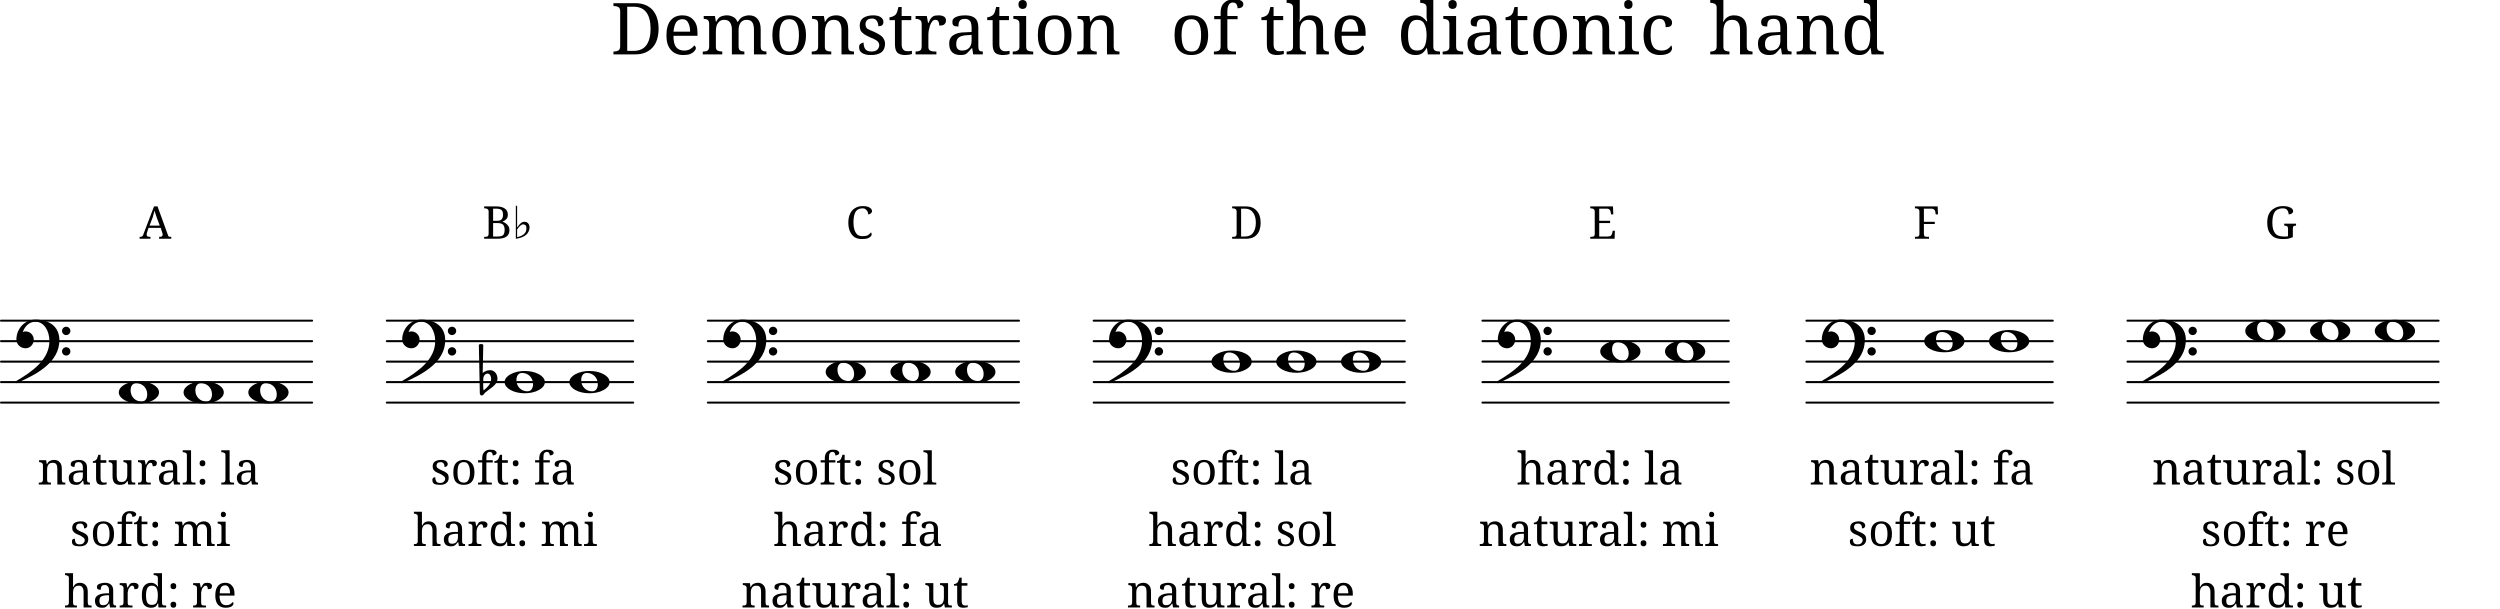
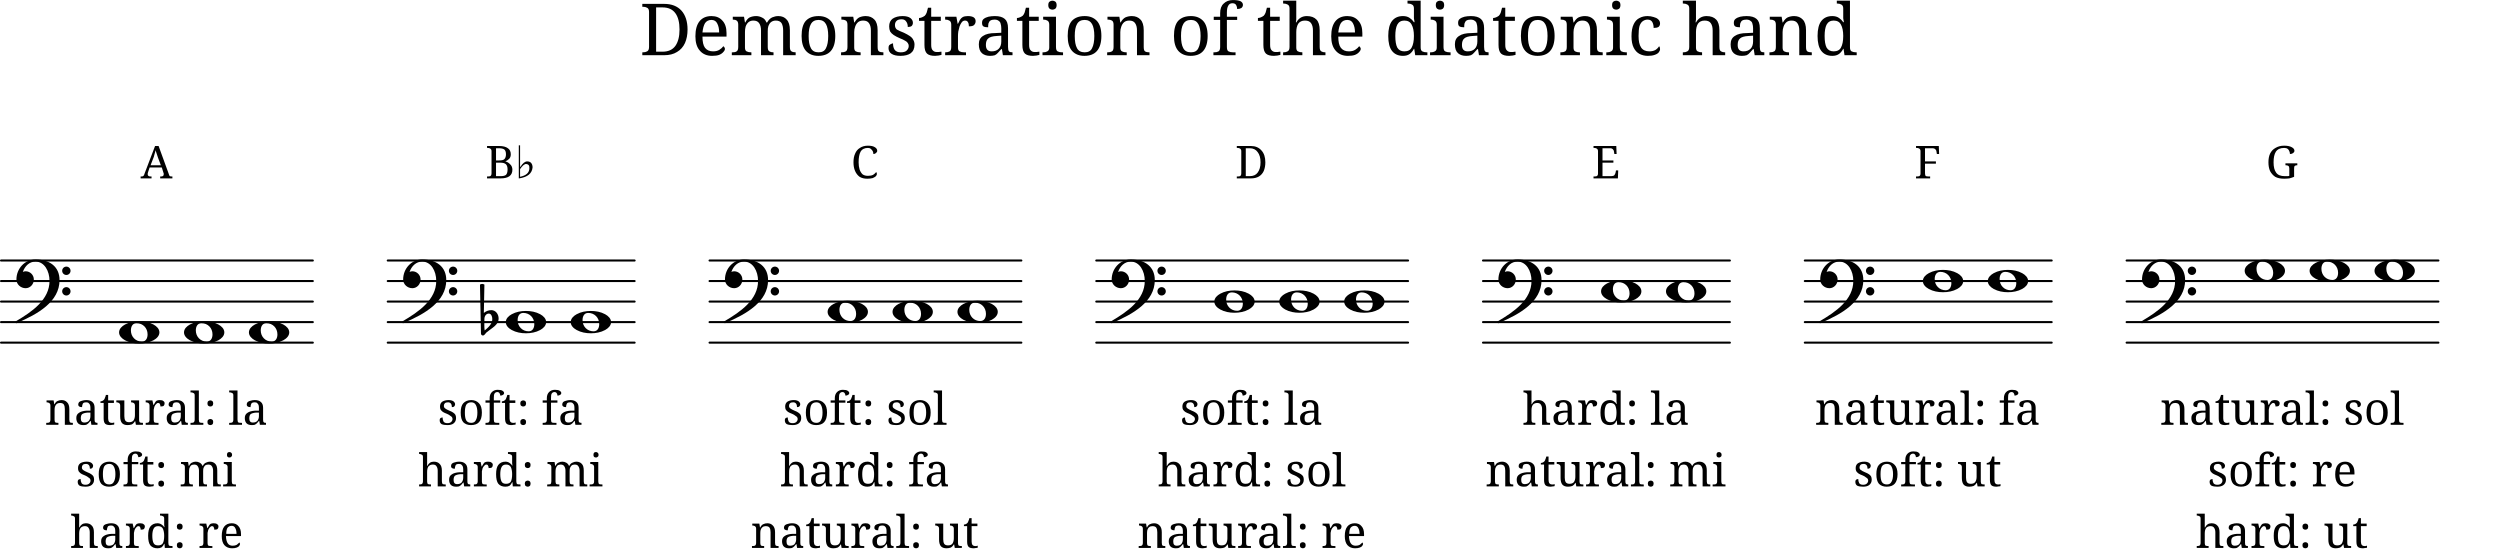
- <svg xmlns="http://www.w3.org/2000/svg" xmlns:xlink="http://www.w3.org/1999/xlink" version="1.2" width="214.48mm" height="52.17mm" viewBox="0 -2.654 122.052 29.685">
+ <svg xmlns="http://www.w3.org/2000/svg" xmlns:xlink="http://www.w3.org/1999/xlink" version="1.2" width="213.98mm" height="46.94mm" viewBox="0 -2.689 121.766 26.711">
  <style type="text/css">

tspan { white-space: pre; }

</style>
-   <g transform="translate(29.809, -0)">
+   <g transform="translate(31.1442, -0)">
    <text font-family="serif" font-size="3.493" text-anchor="start" fill="currentColor">
-       <tspan>Demonstration</tspan>
-     </text>
-   </g>
-   <g transform="translate(57.1543, -0)">
-     <text font-family="serif" font-size="3.493" text-anchor="start" fill="currentColor">
-       <tspan>of</tspan>
-     </text>
-   </g>
-   <g transform="translate(61.521, -0)">
-     <text font-family="serif" font-size="3.493" text-anchor="start" fill="currentColor">
-       <tspan>the</tspan>
-     </text>
-   </g>
-   <g transform="translate(68.2095, -0)">
-     <text font-family="serif" font-size="3.493" text-anchor="start" fill="currentColor">
-       <tspan>diatonic</tspan>
-     </text>
-   </g>
-   <g transform="translate(83.4339, -0)">
-     <text font-family="serif" font-size="3.493" text-anchor="start" fill="currentColor">
-       <tspan>hand</tspan>
-     </text>
-   </g>
-   <g transform="translate(6.8156, 9)">
+       <tspan>Demonstration of the diatonic hand</tspan>
+     </text>
+   </g>
+   <g transform="translate(6.8498, 6)">
    <text font-family="serif" font-size="2.2" text-anchor="start" fill="currentColor">
      <tspan>A</tspan>
    </text>
  </g>
-   <g transform="translate(0, 17)">
-     <line stroke-linejoin="round" stroke-linecap="round" stroke-width="0.1" stroke="currentColor" x1="0.05" y1="0" x2="15.236" y2="0" />
-   </g>
-   <g transform="translate(0, 16)">
-     <line stroke-linejoin="round" stroke-linecap="round" stroke-width="0.1" stroke="currentColor" x1="0.05" y1="0" x2="15.236" y2="0" />
-   </g>
-   <g transform="translate(0, 15)">
-     <line stroke-linejoin="round" stroke-linecap="round" stroke-width="0.1" stroke="currentColor" x1="0.05" y1="0" x2="15.236" y2="0" />
-   </g>
  <g transform="translate(0, 14)">
    <line stroke-linejoin="round" stroke-linecap="round" stroke-width="0.1" stroke="currentColor" x1="0.05" y1="0" x2="15.236" y2="0" />
  </g>
  <g transform="translate(0, 13)">
    <line stroke-linejoin="round" stroke-linecap="round" stroke-width="0.1" stroke="currentColor" x1="0.05" y1="0" x2="15.236" y2="0" />
  </g>
-   <a style="color:inherit;" xlink:href="textedit:///home/johannes/common-lisp/setzkasten/lilypond-export/b1-c5-m1-e.ly:42:16:17">
-     <g transform="translate(12.124, 16.5)">
-       <path transform="scale(0.004, -0.004)" d="M213 112c-50 0 -69 -43 -69 -88c0 -77 57 -136 134 -136c50 0 69 43 69 88c0 77 -57 136 -134 136zM491 0c0 -43 -34 -75 -72 -96c-53 -29 -114 -40 -174 -40s-120 11 -173 40c-38 21 -72 53 -72 96s34 75 72 96c53 29 113 40 173 40s121 -11 174 -40 c38 -21 72 -53 72 -96z" fill="currentColor" />
-     </g>
-   </a>
+   <g transform="translate(0, 12)">
+     <line stroke-linejoin="round" stroke-linecap="round" stroke-width="0.1" stroke="currentColor" x1="0.05" y1="0" x2="15.236" y2="0" />
+   </g>
+   <g transform="translate(0, 11)">
+     <line stroke-linejoin="round" stroke-linecap="round" stroke-width="0.1" stroke="currentColor" x1="0.05" y1="0" x2="15.236" y2="0" />
+   </g>
+   <g transform="translate(0, 10)">
+     <line stroke-linejoin="round" stroke-linecap="round" stroke-width="0.1" stroke="currentColor" x1="0.05" y1="0" x2="15.236" y2="0" />
+   </g>
  <a style="color:inherit;" xlink:href="textedit:///home/johannes/common-lisp/setzkasten/lilypond-export/b1-c5-m1-e.ly:41:16:17">
-     <g transform="translate(8.962, 16.5)">
-       <path transform="scale(0.004, -0.004)" d="M213 112c-50 0 -69 -43 -69 -88c0 -77 57 -136 134 -136c50 0 69 43 69 88c0 77 -57 136 -134 136zM491 0c0 -43 -34 -75 -72 -96c-53 -29 -114 -40 -174 -40s-120 11 -173 40c-38 21 -72 53 -72 96s34 75 72 96c53 29 113 40 173 40s121 -11 174 -40 c38 -21 72 -53 72 -96z" fill="currentColor" />
-     </g>
-   </a>
-   <g transform="translate(0.8, 14)">
-     <path transform="scale(0.004, -0.004)" d="M557 -125c0 28 23 51 51 51s51 -23 51 -51s-23 -51 -51 -51s-51 23 -51 51zM557 125c0 28 23 51 51 51s51 -23 51 -51s-23 -51 -51 -51s-51 23 -51 51zM232 263c172 0 293 -88 293 -251c0 -263 -263 -414 -516 -521c-3 -3 -6 -4 -9 -4c-7 0 -13 6 -13 13c0 3 1 6 4 9 c202 118 412 265 412 493c0 120 -63 235 -171 235c-74 0 -129 -54 -154 -126c11 5 22 8 34 8c55 0 100 -45 100 -100c0 -58 -44 -106 -100 -106c-60 0 -112 47 -112 106c0 133 102 244 232 244z" fill="currentColor" />
-   </g>
-   <a style="color:inherit;" xlink:href="textedit:///home/johannes/common-lisp/setzkasten/lilypond-export/b1-c5-m1-e.ly:40:29:30">
-     <g transform="translate(5.8, 16.5)">
-       <path transform="scale(0.004, -0.004)" d="M213 112c-50 0 -69 -43 -69 -88c0 -77 57 -136 134 -136c50 0 69 43 69 88c0 77 -57 136 -134 136zM491 0c0 -43 -34 -75 -72 -96c-53 -29 -114 -40 -174 -40s-120 11 -173 40c-38 21 -72 53 -72 96s34 75 72 96c53 29 113 40 173 40s121 -11 174 -40 c38 -21 72 -53 72 -96z" fill="currentColor" />
-     </g>
-   </a>
-   <g transform="translate(1.8307, 21)">
+     <g transform="translate(12.124, 13.5)">
+       <path transform="scale(0.004, -0.004)" d="M213 112c-50 0 -69 -43 -69 -88c0 -77 57 -136 134 -136c50 0 69 43 69 88c0 77 -57 136 -134 136zM491 0c0 -43 -34 -75 -72 -96c-53 -29 -114 -40 -174 -40s-120 11 -173 40c-38 21 -72 53 -72 96s34 75 72 96c53 29 113 40 173 40s121 -11 174 -40 c38 -21 72 -53 72 -96z" fill="currentColor" />
+     </g>
+   </a>
+   <a style="color:inherit;" xlink:href="textedit:///home/johannes/common-lisp/setzkasten/lilypond-export/b1-c5-m1-e.ly:40:16:17">
+     <g transform="translate(8.962, 13.5)">
+       <path transform="scale(0.004, -0.004)" d="M213 112c-50 0 -69 -43 -69 -88c0 -77 57 -136 134 -136c50 0 69 43 69 88c0 77 -57 136 -134 136zM491 0c0 -43 -34 -75 -72 -96c-53 -29 -114 -40 -174 -40s-120 11 -173 40c-38 21 -72 53 -72 96s34 75 72 96c53 29 113 40 173 40s121 -11 174 -40 c38 -21 72 -53 72 -96z" fill="currentColor" />
+     </g>
+   </a>
+   <g transform="translate(0.8, 11)">
+     <path transform="scale(0.004, -0.004)" d="M557 -125c0 28 23 51 51 51s51 -23 51 -51s-23 -51 -51 -51s-51 23 -51 51zM557 125c0 28 23 51 51 51s51 -23 51 -51s-23 -51 -51 -51s-51 23 -51 51zM232 263c172 0 293 -88 293 -251c0 -263 -263 -414 -516 -521c-3 -3 -6 -4 -9 -4c-7 0 -13 6 -13 13c0 3 1 6 4 9 c202 118 412 265 412 493c0 120 -63 235 -171 235c-74 0 -129 -54 -154 -126c11 5 22 8 34 8c55 0 100 -45 100 -100c0 -58 -44 -106 -100 -106c-60 0 -112 47 -112 106c0 133 102 244 232 244z" fill="currentColor" />
+   </g>
+   <a style="color:inherit;" xlink:href="textedit:///home/johannes/common-lisp/setzkasten/lilypond-export/b1-c5-m1-e.ly:39:29:30">
+     <g transform="translate(5.8, 13.5)">
+       <path transform="scale(0.004, -0.004)" d="M213 112c-50 0 -69 -43 -69 -88c0 -77 57 -136 134 -136c50 0 69 43 69 88c0 77 -57 136 -134 136zM491 0c0 -43 -34 -75 -72 -96c-53 -29 -114 -40 -174 -40s-120 11 -173 40c-38 21 -72 53 -72 96s34 75 72 96c53 29 113 40 173 40s121 -11 174 -40 c38 -21 72 -53 72 -96z" fill="currentColor" />
+     </g>
+   </a>
+   <g transform="translate(2.1892, 18)">
    <text font-family="serif" font-size="2.2" text-anchor="start" fill="currentColor">
      <tspan>natural: la</tspan>
    </text>
  </g>
+   <g transform="translate(3.6915, 21)">
+     <text font-family="serif" font-size="2.2" text-anchor="start" fill="currentColor">
+       <tspan>soft: mi</tspan>
+     </text>
+   </g>
  <g transform="translate(3.4184, 24)">
    <text font-family="serif" font-size="2.2" text-anchor="start" fill="currentColor">
-       <tspan>soft: mi</tspan>
-     </text>
-   </g>
-   <g transform="translate(3.1282, 27)">
-     <text font-family="serif" font-size="2.2" text-anchor="start" fill="currentColor">
      <tspan>hard: re</tspan>
    </text>
  </g>
-   <g transform="translate(23.5585, 9)">
+   <g transform="translate(23.6438, 6)">
    <text font-family="serif" font-size="2.2" text-anchor="start" fill="currentColor">
      <tspan>B♭</tspan>
    </text>
  </g>
-   <g transform="translate(18.836, 17)">
-     <line stroke-linejoin="round" stroke-linecap="round" stroke-width="0.1" stroke="currentColor" x1="0.05" y1="0" x2="12.074" y2="0" />
-   </g>
-   <g transform="translate(18.836, 16)">
-     <line stroke-linejoin="round" stroke-linecap="round" stroke-width="0.1" stroke="currentColor" x1="0.05" y1="0" x2="12.074" y2="0" />
-   </g>
-   <g transform="translate(18.836, 15)">
-     <line stroke-linejoin="round" stroke-linecap="round" stroke-width="0.1" stroke="currentColor" x1="0.05" y1="0" x2="12.074" y2="0" />
-   </g>
  <g transform="translate(18.836, 14)">
    <line stroke-linejoin="round" stroke-linecap="round" stroke-width="0.1" stroke="currentColor" x1="0.05" y1="0" x2="12.074" y2="0" />
  </g>
  <g transform="translate(18.836, 13)">
    <line stroke-linejoin="round" stroke-linecap="round" stroke-width="0.1" stroke="currentColor" x1="0.05" y1="0" x2="12.074" y2="0" />
  </g>
-   <a style="color:inherit;" xlink:href="textedit:///home/johannes/common-lisp/setzkasten/lilypond-export/b1-c5-m1-e.ly:83:16:17">
-     <g transform="translate(27.798, 16)">
-       <path transform="scale(0.004, -0.004)" d="M213 112c-50 0 -69 -43 -69 -88c0 -77 57 -136 134 -136c50 0 69 43 69 88c0 77 -57 136 -134 136zM491 0c0 -43 -34 -75 -72 -96c-53 -29 -114 -40 -174 -40s-120 11 -173 40c-38 21 -72 53 -72 96s34 75 72 96c53 29 113 40 173 40s121 -11 174 -40 c38 -21 72 -53 72 -96z" fill="currentColor" />
-     </g>
-   </a>
-   <g transform="translate(23.486, 16)">
+   <g transform="translate(18.836, 12)">
+     <line stroke-linejoin="round" stroke-linecap="round" stroke-width="0.1" stroke="currentColor" x1="0.05" y1="0" x2="12.074" y2="0" />
+   </g>
+   <g transform="translate(18.836, 11)">
+     <line stroke-linejoin="round" stroke-linecap="round" stroke-width="0.1" stroke="currentColor" x1="0.05" y1="0" x2="12.074" y2="0" />
+   </g>
+   <g transform="translate(18.836, 10)">
+     <line stroke-linejoin="round" stroke-linecap="round" stroke-width="0.1" stroke="currentColor" x1="0.05" y1="0" x2="12.074" y2="0" />
+   </g>
+   <a style="color:inherit;" xlink:href="textedit:///home/johannes/common-lisp/setzkasten/lilypond-export/b1-c5-m1-e.ly:82:16:17">
+     <g transform="translate(27.798, 13)">
+       <path transform="scale(0.004, -0.004)" d="M213 112c-50 0 -69 -43 -69 -88c0 -77 57 -136 134 -136c50 0 69 43 69 88c0 77 -57 136 -134 136zM491 0c0 -43 -34 -75 -72 -96c-53 -29 -114 -40 -174 -40s-120 11 -173 40c-38 21 -72 53 -72 96s34 75 72 96c53 29 113 40 173 40s121 -11 174 -40 c38 -21 72 -53 72 -96z" fill="currentColor" />
+     </g>
+   </a>
+   <g transform="translate(23.486, 13)">
    <path transform="scale(0.004, -0.004)" d="M27 41l-1 -66v-11c0 -22 1 -44 4 -66c45 38 93 80 93 139c0 33 -14 67 -43 67c-31 0 -52 -30 -53 -63zM-15 -138l-12 595c8 5 18 8 27 8s19 -3 27 -8l-7 -345c25 21 58 34 91 34c52 0 89 -48 89 -102c0 -80 -86 -117 -147 -169c-15 -13 -24 -38 -45 -38 c-13 0 -23 11 -23 25z" fill="currentColor" />
  </g>
-   <g transform="translate(19.636, 14)">
-     <path transform="scale(0.004, -0.004)" d="M557 -125c0 28 23 51 51 51s51 -23 51 -51s-23 -51 -51 -51s-51 23 -51 51zM557 125c0 28 23 51 51 51s51 -23 51 -51s-23 -51 -51 -51s-51 23 -51 51zM232 263c172 0 293 -88 293 -251c0 -263 -263 -414 -516 -521c-3 -3 -6 -4 -9 -4c-7 0 -13 6 -13 13c0 3 1 6 4 9 c202 118 412 265 412 493c0 120 -63 235 -171 235c-74 0 -129 -54 -154 -126c11 5 22 8 34 8c55 0 100 -45 100 -100c0 -58 -44 -106 -100 -106c-60 0 -112 47 -112 106c0 133 102 244 232 244z" fill="currentColor" />
-   </g>
-   <a style="color:inherit;" xlink:href="textedit:///home/johannes/common-lisp/setzkasten/lilypond-export/b1-c5-m1-e.ly:82:29:30">
-     <g transform="translate(24.636, 16)">
-       <path transform="scale(0.004, -0.004)" d="M213 112c-50 0 -69 -43 -69 -88c0 -77 57 -136 134 -136c50 0 69 43 69 88c0 77 -57 136 -134 136zM491 0c0 -43 -34 -75 -72 -96c-53 -29 -114 -40 -174 -40s-120 11 -173 40c-38 21 -72 53 -72 96s34 75 72 96c53 29 113 40 173 40s121 -11 174 -40 c38 -21 72 -53 72 -96z" fill="currentColor" />
-     </g>
-   </a>
-   <g transform="translate(21.0148, 21)">
+   <g transform="translate(19.636, 11)">
+     <path transform="scale(0.004, -0.004)" d="M557 -125c0 28 23 51 51 51s51 -23 51 -51s-23 -51 -51 -51s-51 23 -51 51zM557 125c0 28 23 51 51 51s51 -23 51 -51s-23 -51 -51 -51s-51 23 -51 51zM232 263c172 0 293 -88 293 -251c0 -263 -263 -414 -516 -521c-3 -3 -6 -4 -9 -4c-7 0 -13 6 -13 13c0 3 1 6 4 9 c202 118 412 265 412 493c0 120 -63 235 -171 235c-74 0 -129 -54 -154 -126c11 5 22 8 34 8c55 0 100 -45 100 -100c0 -58 -44 -106 -100 -106c-60 0 -112 47 -112 106c0 133 102 244 232 244z" fill="currentColor" />
+   </g>
+   <a style="color:inherit;" xlink:href="textedit:///home/johannes/common-lisp/setzkasten/lilypond-export/b1-c5-m1-e.ly:81:29:30">
+     <g transform="translate(24.636, 13)">
+       <path transform="scale(0.004, -0.004)" d="M213 112c-50 0 -69 -43 -69 -88c0 -77 57 -136 134 -136c50 0 69 43 69 88c0 77 -57 136 -134 136zM491 0c0 -43 -34 -75 -72 -96c-53 -29 -114 -40 -174 -40s-120 11 -173 40c-38 21 -72 53 -72 96s34 75 72 96c53 29 113 40 173 40s121 -11 174 -40 c38 -21 72 -53 72 -96z" fill="currentColor" />
+     </g>
+   </a>
+   <g transform="translate(21.3221, 18)">
    <text font-family="serif" font-size="2.2" text-anchor="start" fill="currentColor">
      <tspan>soft: fa</tspan>
    </text>
  </g>
-   <g transform="translate(20.1612, 24)">
+   <g transform="translate(20.3661, 21)">
    <text font-family="serif" font-size="2.2" text-anchor="start" fill="currentColor">
      <tspan>hard: mi</tspan>
    </text>
  </g>
-   <g transform="translate(41.2915, 9)">
+   <g transform="translate(41.4451, 6)">
    <text font-family="serif" font-size="2.2" text-anchor="start" fill="currentColor">
      <tspan>C</tspan>
    </text>
  </g>
-   <g transform="translate(34.51, 17)">
-     <line stroke-linejoin="round" stroke-linecap="round" stroke-width="0.1" stroke="currentColor" x1="0.05" y1="0" x2="15.236" y2="0" />
-   </g>
-   <g transform="translate(34.51, 16)">
-     <line stroke-linejoin="round" stroke-linecap="round" stroke-width="0.1" stroke="currentColor" x1="0.05" y1="0" x2="15.236" y2="0" />
-   </g>
-   <g transform="translate(34.51, 15)">
-     <line stroke-linejoin="round" stroke-linecap="round" stroke-width="0.1" stroke="currentColor" x1="0.05" y1="0" x2="15.236" y2="0" />
-   </g>
  <g transform="translate(34.51, 14)">
    <line stroke-linejoin="round" stroke-linecap="round" stroke-width="0.1" stroke="currentColor" x1="0.05" y1="0" x2="15.236" y2="0" />
  </g>
  <g transform="translate(34.51, 13)">
    <line stroke-linejoin="round" stroke-linecap="round" stroke-width="0.1" stroke="currentColor" x1="0.05" y1="0" x2="15.236" y2="0" />
  </g>
-   <a style="color:inherit;" xlink:href="textedit:///home/johannes/common-lisp/setzkasten/lilypond-export/b1-c5-m1-e.ly:122:16:17">
-     <g transform="translate(46.634, 15.5)">
-       <path transform="scale(0.004, -0.004)" d="M213 112c-50 0 -69 -43 -69 -88c0 -77 57 -136 134 -136c50 0 69 43 69 88c0 77 -57 136 -134 136zM491 0c0 -43 -34 -75 -72 -96c-53 -29 -114 -40 -174 -40s-120 11 -173 40c-38 21 -72 53 -72 96s34 75 72 96c53 29 113 40 173 40s121 -11 174 -40 c38 -21 72 -53 72 -96z" fill="currentColor" />
-     </g>
-   </a>
+   <g transform="translate(34.51, 12)">
+     <line stroke-linejoin="round" stroke-linecap="round" stroke-width="0.1" stroke="currentColor" x1="0.05" y1="0" x2="15.236" y2="0" />
+   </g>
+   <g transform="translate(34.51, 11)">
+     <line stroke-linejoin="round" stroke-linecap="round" stroke-width="0.1" stroke="currentColor" x1="0.05" y1="0" x2="15.236" y2="0" />
+   </g>
+   <g transform="translate(34.51, 10)">
+     <line stroke-linejoin="round" stroke-linecap="round" stroke-width="0.1" stroke="currentColor" x1="0.05" y1="0" x2="15.236" y2="0" />
+   </g>
  <a style="color:inherit;" xlink:href="textedit:///home/johannes/common-lisp/setzkasten/lilypond-export/b1-c5-m1-e.ly:121:16:17">
-     <g transform="translate(43.472, 15.5)">
-       <path transform="scale(0.004, -0.004)" d="M213 112c-50 0 -69 -43 -69 -88c0 -77 57 -136 134 -136c50 0 69 43 69 88c0 77 -57 136 -134 136zM491 0c0 -43 -34 -75 -72 -96c-53 -29 -114 -40 -174 -40s-120 11 -173 40c-38 21 -72 53 -72 96s34 75 72 96c53 29 113 40 173 40s121 -11 174 -40 c38 -21 72 -53 72 -96z" fill="currentColor" />
-     </g>
-   </a>
-   <g transform="translate(35.31, 14)">
-     <path transform="scale(0.004, -0.004)" d="M557 -125c0 28 23 51 51 51s51 -23 51 -51s-23 -51 -51 -51s-51 23 -51 51zM557 125c0 28 23 51 51 51s51 -23 51 -51s-23 -51 -51 -51s-51 23 -51 51zM232 263c172 0 293 -88 293 -251c0 -263 -263 -414 -516 -521c-3 -3 -6 -4 -9 -4c-7 0 -13 6 -13 13c0 3 1 6 4 9 c202 118 412 265 412 493c0 120 -63 235 -171 235c-74 0 -129 -54 -154 -126c11 5 22 8 34 8c55 0 100 -45 100 -100c0 -58 -44 -106 -100 -106c-60 0 -112 47 -112 106c0 133 102 244 232 244z" fill="currentColor" />
-   </g>
-   <a style="color:inherit;" xlink:href="textedit:///home/johannes/common-lisp/setzkasten/lilypond-export/b1-c5-m1-e.ly:120:29:30">
-     <g transform="translate(40.31, 15.5)">
-       <path transform="scale(0.004, -0.004)" d="M213 112c-50 0 -69 -43 -69 -88c0 -77 57 -136 134 -136c50 0 69 43 69 88c0 77 -57 136 -134 136zM491 0c0 -43 -34 -75 -72 -96c-53 -29 -114 -40 -174 -40s-120 11 -173 40c-38 21 -72 53 -72 96s34 75 72 96c53 29 113 40 173 40s121 -11 174 -40 c38 -21 72 -53 72 -96z" fill="currentColor" />
-     </g>
-   </a>
-   <g transform="translate(37.7406, 21)">
+     <g transform="translate(46.634, 12.5)">
+       <path transform="scale(0.004, -0.004)" d="M213 112c-50 0 -69 -43 -69 -88c0 -77 57 -136 134 -136c50 0 69 43 69 88c0 77 -57 136 -134 136zM491 0c0 -43 -34 -75 -72 -96c-53 -29 -114 -40 -174 -40s-120 11 -173 40c-38 21 -72 53 -72 96s34 75 72 96c53 29 113 40 173 40s121 -11 174 -40 c38 -21 72 -53 72 -96z" fill="currentColor" />
+     </g>
+   </a>
+   <a style="color:inherit;" xlink:href="textedit:///home/johannes/common-lisp/setzkasten/lilypond-export/b1-c5-m1-e.ly:120:16:17">
+     <g transform="translate(43.472, 12.5)">
+       <path transform="scale(0.004, -0.004)" d="M213 112c-50 0 -69 -43 -69 -88c0 -77 57 -136 134 -136c50 0 69 43 69 88c0 77 -57 136 -134 136zM491 0c0 -43 -34 -75 -72 -96c-53 -29 -114 -40 -174 -40s-120 11 -173 40c-38 21 -72 53 -72 96s34 75 72 96c53 29 113 40 173 40s121 -11 174 -40 c38 -21 72 -53 72 -96z" fill="currentColor" />
+     </g>
+   </a>
+   <g transform="translate(35.31, 11)">
+     <path transform="scale(0.004, -0.004)" d="M557 -125c0 28 23 51 51 51s51 -23 51 -51s-23 -51 -51 -51s-51 23 -51 51zM557 125c0 28 23 51 51 51s51 -23 51 -51s-23 -51 -51 -51s-51 23 -51 51zM232 263c172 0 293 -88 293 -251c0 -263 -263 -414 -516 -521c-3 -3 -6 -4 -9 -4c-7 0 -13 6 -13 13c0 3 1 6 4 9 c202 118 412 265 412 493c0 120 -63 235 -171 235c-74 0 -129 -54 -154 -126c11 5 22 8 34 8c55 0 100 -45 100 -100c0 -58 -44 -106 -100 -106c-60 0 -112 47 -112 106c0 133 102 244 232 244z" fill="currentColor" />
+   </g>
+   <a style="color:inherit;" xlink:href="textedit:///home/johannes/common-lisp/setzkasten/lilypond-export/b1-c5-m1-e.ly:119:29:30">
+     <g transform="translate(40.31, 12.5)">
+       <path transform="scale(0.004, -0.004)" d="M213 112c-50 0 -69 -43 -69 -88c0 -77 57 -136 134 -136c50 0 69 43 69 88c0 77 -57 136 -134 136zM491 0c0 -43 -34 -75 -72 -96c-53 -29 -114 -40 -174 -40s-120 11 -173 40c-38 21 -72 53 -72 96s34 75 72 96c53 29 113 40 173 40s121 -11 174 -40 c38 -21 72 -53 72 -96z" fill="currentColor" />
+     </g>
+   </a>
+   <g transform="translate(38.1332, 18)">
    <text font-family="serif" font-size="2.2" text-anchor="start" fill="currentColor">
      <tspan>soft: sol</tspan>
    </text>
  </g>
-   <g transform="translate(37.7577, 24)">
+   <g transform="translate(37.9967, 21)">
    <text font-family="serif" font-size="2.2" text-anchor="start" fill="currentColor">
      <tspan>hard: fa</tspan>
    </text>
  </g>
-   <g transform="translate(36.1871, 27)">
+   <g transform="translate(36.5627, 24)">
    <text font-family="serif" font-size="2.2" text-anchor="start" fill="currentColor">
      <tspan>natural: ut</tspan>
    </text>
  </g>
-   <g transform="translate(60.0763, 9)">
+   <g transform="translate(60.1617, 6)">
    <text font-family="serif" font-size="2.2" text-anchor="start" fill="currentColor">
      <tspan>D</tspan>
    </text>
  </g>
-   <g transform="translate(53.346, 17)">
-     <line stroke-linejoin="round" stroke-linecap="round" stroke-width="0.1" stroke="currentColor" x1="0.05" y1="0" x2="15.236" y2="0" />
-   </g>
-   <g transform="translate(53.346, 16)">
-     <line stroke-linejoin="round" stroke-linecap="round" stroke-width="0.1" stroke="currentColor" x1="0.05" y1="0" x2="15.236" y2="0" />
-   </g>
-   <g transform="translate(53.346, 15)">
-     <line stroke-linejoin="round" stroke-linecap="round" stroke-width="0.1" stroke="currentColor" x1="0.05" y1="0" x2="15.236" y2="0" />
-   </g>
  <g transform="translate(53.346, 14)">
    <line stroke-linejoin="round" stroke-linecap="round" stroke-width="0.1" stroke="currentColor" x1="0.05" y1="0" x2="15.236" y2="0" />
  </g>
  <g transform="translate(53.346, 13)">
    <line stroke-linejoin="round" stroke-linecap="round" stroke-width="0.1" stroke="currentColor" x1="0.05" y1="0" x2="15.236" y2="0" />
  </g>
-   <a style="color:inherit;" xlink:href="textedit:///home/johannes/common-lisp/setzkasten/lilypond-export/b1-c5-m1-e.ly:164:16:17">
-     <g transform="translate(65.47, 15)">
-       <path transform="scale(0.004, -0.004)" d="M213 112c-50 0 -69 -43 -69 -88c0 -77 57 -136 134 -136c50 0 69 43 69 88c0 77 -57 136 -134 136zM491 0c0 -43 -34 -75 -72 -96c-53 -29 -114 -40 -174 -40s-120 11 -173 40c-38 21 -72 53 -72 96s34 75 72 96c53 29 113 40 173 40s121 -11 174 -40 c38 -21 72 -53 72 -96z" fill="currentColor" />
-     </g>
-   </a>
+   <g transform="translate(53.346, 12)">
+     <line stroke-linejoin="round" stroke-linecap="round" stroke-width="0.1" stroke="currentColor" x1="0.05" y1="0" x2="15.236" y2="0" />
+   </g>
+   <g transform="translate(53.346, 11)">
+     <line stroke-linejoin="round" stroke-linecap="round" stroke-width="0.1" stroke="currentColor" x1="0.05" y1="0" x2="15.236" y2="0" />
+   </g>
+   <g transform="translate(53.346, 10)">
+     <line stroke-linejoin="round" stroke-linecap="round" stroke-width="0.1" stroke="currentColor" x1="0.05" y1="0" x2="15.236" y2="0" />
+   </g>
  <a style="color:inherit;" xlink:href="textedit:///home/johannes/common-lisp/setzkasten/lilypond-export/b1-c5-m1-e.ly:163:16:17">
-     <g transform="translate(62.308, 15)">
-       <path transform="scale(0.004, -0.004)" d="M213 112c-50 0 -69 -43 -69 -88c0 -77 57 -136 134 -136c50 0 69 43 69 88c0 77 -57 136 -134 136zM491 0c0 -43 -34 -75 -72 -96c-53 -29 -114 -40 -174 -40s-120 11 -173 40c-38 21 -72 53 -72 96s34 75 72 96c53 29 113 40 173 40s121 -11 174 -40 c38 -21 72 -53 72 -96z" fill="currentColor" />
-     </g>
-   </a>
-   <g transform="translate(54.146, 14)">
-     <path transform="scale(0.004, -0.004)" d="M557 -125c0 28 23 51 51 51s51 -23 51 -51s-23 -51 -51 -51s-51 23 -51 51zM557 125c0 28 23 51 51 51s51 -23 51 -51s-23 -51 -51 -51s-51 23 -51 51zM232 263c172 0 293 -88 293 -251c0 -263 -263 -414 -516 -521c-3 -3 -6 -4 -9 -4c-7 0 -13 6 -13 13c0 3 1 6 4 9 c202 118 412 265 412 493c0 120 -63 235 -171 235c-74 0 -129 -54 -154 -126c11 5 22 8 34 8c55 0 100 -45 100 -100c0 -58 -44 -106 -100 -106c-60 0 -112 47 -112 106c0 133 102 244 232 244z" fill="currentColor" />
-   </g>
-   <a style="color:inherit;" xlink:href="textedit:///home/johannes/common-lisp/setzkasten/lilypond-export/b1-c5-m1-e.ly:162:29:30">
-     <g transform="translate(59.146, 15)">
-       <path transform="scale(0.004, -0.004)" d="M213 112c-50 0 -69 -43 -69 -88c0 -77 57 -136 134 -136c50 0 69 43 69 88c0 77 -57 136 -134 136zM491 0c0 -43 -34 -75 -72 -96c-53 -29 -114 -40 -174 -40s-120 11 -173 40c-38 21 -72 53 -72 96s34 75 72 96c53 29 113 40 173 40s121 -11 174 -40 c38 -21 72 -53 72 -96z" fill="currentColor" />
-     </g>
-   </a>
-   <g transform="translate(57.157, 21)">
+     <g transform="translate(65.47, 12)">
+       <path transform="scale(0.004, -0.004)" d="M213 112c-50 0 -69 -43 -69 -88c0 -77 57 -136 134 -136c50 0 69 43 69 88c0 77 -57 136 -134 136zM491 0c0 -43 -34 -75 -72 -96c-53 -29 -114 -40 -174 -40s-120 11 -173 40c-38 21 -72 53 -72 96s34 75 72 96c53 29 113 40 173 40s121 -11 174 -40 c38 -21 72 -53 72 -96z" fill="currentColor" />
+     </g>
+   </a>
+   <a style="color:inherit;" xlink:href="textedit:///home/johannes/common-lisp/setzkasten/lilypond-export/b1-c5-m1-e.ly:162:16:17">
+     <g transform="translate(62.308, 12)">
+       <path transform="scale(0.004, -0.004)" d="M213 112c-50 0 -69 -43 -69 -88c0 -77 57 -136 134 -136c50 0 69 43 69 88c0 77 -57 136 -134 136zM491 0c0 -43 -34 -75 -72 -96c-53 -29 -114 -40 -174 -40s-120 11 -173 40c-38 21 -72 53 -72 96s34 75 72 96c53 29 113 40 173 40s121 -11 174 -40 c38 -21 72 -53 72 -96z" fill="currentColor" />
+     </g>
+   </a>
+   <g transform="translate(54.146, 11)">
+     <path transform="scale(0.004, -0.004)" d="M557 -125c0 28 23 51 51 51s51 -23 51 -51s-23 -51 -51 -51s-51 23 -51 51zM557 125c0 28 23 51 51 51s51 -23 51 -51s-23 -51 -51 -51s-51 23 -51 51zM232 263c172 0 293 -88 293 -251c0 -263 -263 -414 -516 -521c-3 -3 -6 -4 -9 -4c-7 0 -13 6 -13 13c0 3 1 6 4 9 c202 118 412 265 412 493c0 120 -63 235 -171 235c-74 0 -129 -54 -154 -126c11 5 22 8 34 8c55 0 100 -45 100 -100c0 -58 -44 -106 -100 -106c-60 0 -112 47 -112 106c0 133 102 244 232 244z" fill="currentColor" />
+   </g>
+   <a style="color:inherit;" xlink:href="textedit:///home/johannes/common-lisp/setzkasten/lilypond-export/b1-c5-m1-e.ly:161:29:30">
+     <g transform="translate(59.146, 12)">
+       <path transform="scale(0.004, -0.004)" d="M213 112c-50 0 -69 -43 -69 -88c0 -77 57 -136 134 -136c50 0 69 43 69 88c0 77 -57 136 -134 136zM491 0c0 -43 -34 -75 -72 -96c-53 -29 -114 -40 -174 -40s-120 11 -173 40c-38 21 -72 53 -72 96s34 75 72 96c53 29 113 40 173 40s121 -11 174 -40 c38 -21 72 -53 72 -96z" fill="currentColor" />
+     </g>
+   </a>
+   <g transform="translate(57.4814, 18)">
    <text font-family="serif" font-size="2.2" text-anchor="start" fill="currentColor">
      <tspan>soft: la</tspan>
    </text>
  </g>
-   <g transform="translate(56.0645, 24)">
+   <g transform="translate(56.3888, 21)">
    <text font-family="serif" font-size="2.2" text-anchor="start" fill="currentColor">
      <tspan>hard: sol</tspan>
    </text>
  </g>
-   <g transform="translate(55.006, 27)">
+   <g transform="translate(55.3987, 24)">
    <text font-family="serif" font-size="2.2" text-anchor="start" fill="currentColor">
      <tspan>natural: re</tspan>
    </text>
  </g>
-   <g transform="translate(77.5596, 9)">
+   <g transform="translate(77.5362, 6)">
    <text font-family="serif" font-size="2.2" text-anchor="start" fill="currentColor">
      <tspan>E</tspan>
    </text>
  </g>
-   <g transform="translate(72.325, 17)">
-     <line stroke-linejoin="round" stroke-linecap="round" stroke-width="0.1" stroke="currentColor" x1="0.05" y1="0" x2="12.074" y2="0" />
-   </g>
-   <g transform="translate(72.325, 16)">
-     <line stroke-linejoin="round" stroke-linecap="round" stroke-width="0.1" stroke="currentColor" x1="0.05" y1="0" x2="12.074" y2="0" />
-   </g>
-   <g transform="translate(72.325, 15)">
-     <line stroke-linejoin="round" stroke-linecap="round" stroke-width="0.1" stroke="currentColor" x1="0.05" y1="0" x2="12.074" y2="0" />
-   </g>
-   <g transform="translate(72.325, 14)">
-     <line stroke-linejoin="round" stroke-linecap="round" stroke-width="0.1" stroke="currentColor" x1="0.05" y1="0" x2="12.074" y2="0" />
-   </g>
-   <g transform="translate(72.325, 13)">
-     <line stroke-linejoin="round" stroke-linecap="round" stroke-width="0.1" stroke="currentColor" x1="0.05" y1="0" x2="12.074" y2="0" />
-   </g>
-   <a style="color:inherit;" xlink:href="textedit:///home/johannes/common-lisp/setzkasten/lilypond-export/b1-c5-m1-e.ly:205:16:17">
-     <g transform="translate(81.287, 14.5)">
-       <path transform="scale(0.004, -0.004)" d="M213 112c-50 0 -69 -43 -69 -88c0 -77 57 -136 134 -136c50 0 69 43 69 88c0 77 -57 136 -134 136zM491 0c0 -43 -34 -75 -72 -96c-53 -29 -114 -40 -174 -40s-120 11 -173 40c-38 21 -72 53 -72 96s34 75 72 96c53 29 113 40 173 40s121 -11 174 -40 c38 -21 72 -53 72 -96z" fill="currentColor" />
-     </g>
-   </a>
-   <g transform="translate(73.125, 14)">
-     <path transform="scale(0.004, -0.004)" d="M557 -125c0 28 23 51 51 51s51 -23 51 -51s-23 -51 -51 -51s-51 23 -51 51zM557 125c0 28 23 51 51 51s51 -23 51 -51s-23 -51 -51 -51s-51 23 -51 51zM232 263c172 0 293 -88 293 -251c0 -263 -263 -414 -516 -521c-3 -3 -6 -4 -9 -4c-7 0 -13 6 -13 13c0 3 1 6 4 9 c202 118 412 265 412 493c0 120 -63 235 -171 235c-74 0 -129 -54 -154 -126c11 5 22 8 34 8c55 0 100 -45 100 -100c0 -58 -44 -106 -100 -106c-60 0 -112 47 -112 106c0 133 102 244 232 244z" fill="currentColor" />
-   </g>
-   <a style="color:inherit;" xlink:href="textedit:///home/johannes/common-lisp/setzkasten/lilypond-export/b1-c5-m1-e.ly:204:29:30">
-     <g transform="translate(78.125, 14.5)">
-       <path transform="scale(0.004, -0.004)" d="M213 112c-50 0 -69 -43 -69 -88c0 -77 57 -136 134 -136c50 0 69 43 69 88c0 77 -57 136 -134 136zM491 0c0 -43 -34 -75 -72 -96c-53 -29 -114 -40 -174 -40s-120 11 -173 40c-38 21 -72 53 -72 96s34 75 72 96c53 29 113 40 173 40s121 -11 174 -40 c38 -21 72 -53 72 -96z" fill="currentColor" />
-     </g>
-   </a>
-   <g transform="translate(74.0428, 21)">
+   <g transform="translate(72.182, 14)">
+     <line stroke-linejoin="round" stroke-linecap="round" stroke-width="0.1" stroke="currentColor" x1="0.05" y1="0" x2="12.074" y2="0" />
+   </g>
+   <g transform="translate(72.182, 13)">
+     <line stroke-linejoin="round" stroke-linecap="round" stroke-width="0.1" stroke="currentColor" x1="0.05" y1="0" x2="12.074" y2="0" />
+   </g>
+   <g transform="translate(72.182, 12)">
+     <line stroke-linejoin="round" stroke-linecap="round" stroke-width="0.1" stroke="currentColor" x1="0.05" y1="0" x2="12.074" y2="0" />
+   </g>
+   <g transform="translate(72.182, 11)">
+     <line stroke-linejoin="round" stroke-linecap="round" stroke-width="0.1" stroke="currentColor" x1="0.05" y1="0" x2="12.074" y2="0" />
+   </g>
+   <g transform="translate(72.182, 10)">
+     <line stroke-linejoin="round" stroke-linecap="round" stroke-width="0.1" stroke="currentColor" x1="0.05" y1="0" x2="12.074" y2="0" />
+   </g>
+   <a style="color:inherit;" xlink:href="textedit:///home/johannes/common-lisp/setzkasten/lilypond-export/b1-c5-m1-e.ly:204:16:17">
+     <g transform="translate(81.144, 11.5)">
+       <path transform="scale(0.004, -0.004)" d="M213 112c-50 0 -69 -43 -69 -88c0 -77 57 -136 134 -136c50 0 69 43 69 88c0 77 -57 136 -134 136zM491 0c0 -43 -34 -75 -72 -96c-53 -29 -114 -40 -174 -40s-120 11 -173 40c-38 21 -72 53 -72 96s34 75 72 96c53 29 113 40 173 40s121 -11 174 -40 c38 -21 72 -53 72 -96z" fill="currentColor" />
+     </g>
+   </a>
+   <g transform="translate(72.982, 11)">
+     <path transform="scale(0.004, -0.004)" d="M557 -125c0 28 23 51 51 51s51 -23 51 -51s-23 -51 -51 -51s-51 23 -51 51zM557 125c0 28 23 51 51 51s51 -23 51 -51s-23 -51 -51 -51s-51 23 -51 51zM232 263c172 0 293 -88 293 -251c0 -263 -263 -414 -516 -521c-3 -3 -6 -4 -9 -4c-7 0 -13 6 -13 13c0 3 1 6 4 9 c202 118 412 265 412 493c0 120 -63 235 -171 235c-74 0 -129 -54 -154 -126c11 5 22 8 34 8c55 0 100 -45 100 -100c0 -58 -44 -106 -100 -106c-60 0 -112 47 -112 106c0 133 102 244 232 244z" fill="currentColor" />
+   </g>
+   <a style="color:inherit;" xlink:href="textedit:///home/johannes/common-lisp/setzkasten/lilypond-export/b1-c5-m1-e.ly:203:29:30">
+     <g transform="translate(77.982, 11.5)">
+       <path transform="scale(0.004, -0.004)" d="M213 112c-50 0 -69 -43 -69 -88c0 -77 57 -136 134 -136c50 0 69 43 69 88c0 77 -57 136 -134 136zM491 0c0 -43 -34 -75 -72 -96c-53 -29 -114 -40 -174 -40s-120 11 -173 40c-38 21 -72 53 -72 96s34 75 72 96c53 29 113 40 173 40s121 -11 174 -40 c38 -21 72 -53 72 -96z" fill="currentColor" />
+     </g>
+   </a>
+   <g transform="translate(74.156, 18)">
    <text font-family="serif" font-size="2.2" text-anchor="start" fill="currentColor">
      <tspan>hard: la</tspan>
    </text>
  </g>
-   <g transform="translate(72.182, 24)">
+   <g transform="translate(72.3464, 21)">
    <text font-family="serif" font-size="2.2" text-anchor="start" fill="currentColor">
      <tspan>natural: mi</tspan>
    </text>
  </g>
-   <g transform="translate(93.4107, 9)">
+   <g transform="translate(93.2443, 6)">
    <text font-family="serif" font-size="2.2" text-anchor="start" fill="currentColor">
      <tspan>F</tspan>
    </text>
  </g>
-   <g transform="translate(88.1419, 17)">
-     <line stroke-linejoin="round" stroke-linecap="round" stroke-width="0.1" stroke="currentColor" x1="0.05" y1="0" x2="12.074" y2="0" />
-   </g>
-   <g transform="translate(88.1419, 16)">
-     <line stroke-linejoin="round" stroke-linecap="round" stroke-width="0.1" stroke="currentColor" x1="0.05" y1="0" x2="12.074" y2="0" />
-   </g>
-   <g transform="translate(88.1419, 15)">
-     <line stroke-linejoin="round" stroke-linecap="round" stroke-width="0.1" stroke="currentColor" x1="0.05" y1="0" x2="12.074" y2="0" />
-   </g>
-   <g transform="translate(88.1419, 14)">
-     <line stroke-linejoin="round" stroke-linecap="round" stroke-width="0.1" stroke="currentColor" x1="0.05" y1="0" x2="12.074" y2="0" />
-   </g>
-   <g transform="translate(88.1419, 13)">
-     <line stroke-linejoin="round" stroke-linecap="round" stroke-width="0.1" stroke="currentColor" x1="0.05" y1="0" x2="12.074" y2="0" />
-   </g>
-   <a style="color:inherit;" xlink:href="textedit:///home/johannes/common-lisp/setzkasten/lilypond-export/b1-c5-m1-e.ly:243:16:17">
-     <g transform="translate(97.1039, 14)">
-       <path transform="scale(0.004, -0.004)" d="M213 112c-50 0 -69 -43 -69 -88c0 -77 57 -136 134 -136c50 0 69 43 69 88c0 77 -57 136 -134 136zM491 0c0 -43 -34 -75 -72 -96c-53 -29 -114 -40 -174 -40s-120 11 -173 40c-38 21 -72 53 -72 96s34 75 72 96c53 29 113 40 173 40s121 -11 174 -40 c38 -21 72 -53 72 -96z" fill="currentColor" />
-     </g>
-   </a>
-   <g transform="translate(88.9419, 14)">
-     <path transform="scale(0.004, -0.004)" d="M557 -125c0 28 23 51 51 51s51 -23 51 -51s-23 -51 -51 -51s-51 23 -51 51zM557 125c0 28 23 51 51 51s51 -23 51 -51s-23 -51 -51 -51s-51 23 -51 51zM232 263c172 0 293 -88 293 -251c0 -263 -263 -414 -516 -521c-3 -3 -6 -4 -9 -4c-7 0 -13 6 -13 13c0 3 1 6 4 9 c202 118 412 265 412 493c0 120 -63 235 -171 235c-74 0 -129 -54 -154 -126c11 5 22 8 34 8c55 0 100 -45 100 -100c0 -58 -44 -106 -100 -106c-60 0 -112 47 -112 106c0 133 102 244 232 244z" fill="currentColor" />
-   </g>
-   <a style="color:inherit;" xlink:href="textedit:///home/johannes/common-lisp/setzkasten/lilypond-export/b1-c5-m1-e.ly:242:29:30">
-     <g transform="translate(93.9419, 14)">
-       <path transform="scale(0.004, -0.004)" d="M213 112c-50 0 -69 -43 -69 -88c0 -77 57 -136 134 -136c50 0 69 43 69 88c0 77 -57 136 -134 136zM491 0c0 -43 -34 -75 -72 -96c-53 -29 -114 -40 -174 -40s-120 11 -173 40c-38 21 -72 53 -72 96s34 75 72 96c53 29 113 40 173 40s121 -11 174 -40 c38 -21 72 -53 72 -96z" fill="currentColor" />
-     </g>
-   </a>
-   <g transform="translate(88.3404, 21)">
+   <g transform="translate(87.856, 14)">
+     <line stroke-linejoin="round" stroke-linecap="round" stroke-width="0.1" stroke="currentColor" x1="0.05" y1="0" x2="12.074" y2="0" />
+   </g>
+   <g transform="translate(87.856, 13)">
+     <line stroke-linejoin="round" stroke-linecap="round" stroke-width="0.1" stroke="currentColor" x1="0.05" y1="0" x2="12.074" y2="0" />
+   </g>
+   <g transform="translate(87.856, 12)">
+     <line stroke-linejoin="round" stroke-linecap="round" stroke-width="0.1" stroke="currentColor" x1="0.05" y1="0" x2="12.074" y2="0" />
+   </g>
+   <g transform="translate(87.856, 11)">
+     <line stroke-linejoin="round" stroke-linecap="round" stroke-width="0.1" stroke="currentColor" x1="0.05" y1="0" x2="12.074" y2="0" />
+   </g>
+   <g transform="translate(87.856, 10)">
+     <line stroke-linejoin="round" stroke-linecap="round" stroke-width="0.1" stroke="currentColor" x1="0.05" y1="0" x2="12.074" y2="0" />
+   </g>
+   <a style="color:inherit;" xlink:href="textedit:///home/johannes/common-lisp/setzkasten/lilypond-export/b1-c5-m1-e.ly:242:16:17">
+     <g transform="translate(96.818, 11)">
+       <path transform="scale(0.004, -0.004)" d="M213 112c-50 0 -69 -43 -69 -88c0 -77 57 -136 134 -136c50 0 69 43 69 88c0 77 -57 136 -134 136zM491 0c0 -43 -34 -75 -72 -96c-53 -29 -114 -40 -174 -40s-120 11 -173 40c-38 21 -72 53 -72 96s34 75 72 96c53 29 113 40 173 40s121 -11 174 -40 c38 -21 72 -53 72 -96z" fill="currentColor" />
+     </g>
+   </a>
+   <g transform="translate(88.656, 11)">
+     <path transform="scale(0.004, -0.004)" d="M557 -125c0 28 23 51 51 51s51 -23 51 -51s-23 -51 -51 -51s-51 23 -51 51zM557 125c0 28 23 51 51 51s51 -23 51 -51s-23 -51 -51 -51s-51 23 -51 51zM232 263c172 0 293 -88 293 -251c0 -263 -263 -414 -516 -521c-3 -3 -6 -4 -9 -4c-7 0 -13 6 -13 13c0 3 1 6 4 9 c202 118 412 265 412 493c0 120 -63 235 -171 235c-74 0 -129 -54 -154 -126c11 5 22 8 34 8c55 0 100 -45 100 -100c0 -58 -44 -106 -100 -106c-60 0 -112 47 -112 106c0 133 102 244 232 244z" fill="currentColor" />
+   </g>
+   <a style="color:inherit;" xlink:href="textedit:///home/johannes/common-lisp/setzkasten/lilypond-export/b1-c5-m1-e.ly:241:29:30">
+     <g transform="translate(93.656, 11)">
+       <path transform="scale(0.004, -0.004)" d="M213 112c-50 0 -69 -43 -69 -88c0 -77 57 -136 134 -136c50 0 69 43 69 88c0 77 -57 136 -134 136zM491 0c0 -43 -34 -75 -72 -96c-53 -29 -114 -40 -174 -40s-120 11 -173 40c-38 21 -72 53 -72 96s34 75 72 96c53 29 113 40 173 40s121 -11 174 -40 c38 -21 72 -53 72 -96z" fill="currentColor" />
+     </g>
+   </a>
+   <g transform="translate(88.396, 18)">
    <text font-family="serif" font-size="2.2" text-anchor="start" fill="currentColor">
      <tspan>natural: fa</tspan>
    </text>
  </g>
-   <g transform="translate(90.2183, 24)">
+   <g transform="translate(90.2738, 21)">
    <text font-family="serif" font-size="2.2" text-anchor="start" fill="currentColor">
      <tspan>soft: ut</tspan>
    </text>
  </g>
-   <g transform="translate(110.5633, 9)">
+   <g transform="translate(110.3627, 6)">
    <text font-family="serif" font-size="2.2" text-anchor="start" fill="currentColor">
      <tspan>G</tspan>
    </text>
  </g>
-   <g transform="translate(103.8159, 17)">
-     <line stroke-linejoin="round" stroke-linecap="round" stroke-width="0.1" stroke="currentColor" x1="0.05" y1="0" x2="15.236" y2="0" />
-   </g>
-   <g transform="translate(103.8159, 16)">
-     <line stroke-linejoin="round" stroke-linecap="round" stroke-width="0.1" stroke="currentColor" x1="0.05" y1="0" x2="15.236" y2="0" />
-   </g>
-   <g transform="translate(103.8159, 15)">
-     <line stroke-linejoin="round" stroke-linecap="round" stroke-width="0.1" stroke="currentColor" x1="0.05" y1="0" x2="15.236" y2="0" />
-   </g>
-   <g transform="translate(103.8159, 14)">
-     <line stroke-linejoin="round" stroke-linecap="round" stroke-width="0.1" stroke="currentColor" x1="0.05" y1="0" x2="15.236" y2="0" />
-   </g>
-   <g transform="translate(103.8159, 13)">
-     <line stroke-linejoin="round" stroke-linecap="round" stroke-width="0.1" stroke="currentColor" x1="0.05" y1="0" x2="15.236" y2="0" />
-   </g>
-   <a style="color:inherit;" xlink:href="textedit:///home/johannes/common-lisp/setzkasten/lilypond-export/b1-c5-m1-e.ly:282:16:17">
-     <g transform="translate(115.9399, 13.5)">
-       <path transform="scale(0.004, -0.004)" d="M213 112c-50 0 -69 -43 -69 -88c0 -77 57 -136 134 -136c50 0 69 43 69 88c0 77 -57 136 -134 136zM491 0c0 -43 -34 -75 -72 -96c-53 -29 -114 -40 -174 -40s-120 11 -173 40c-38 21 -72 53 -72 96s34 75 72 96c53 29 113 40 173 40s121 -11 174 -40 c38 -21 72 -53 72 -96z" fill="currentColor" />
-     </g>
-   </a>
+   <g transform="translate(103.53, 14)">
+     <line stroke-linejoin="round" stroke-linecap="round" stroke-width="0.1" stroke="currentColor" x1="0.05" y1="0" x2="15.236" y2="0" />
+   </g>
+   <g transform="translate(103.53, 13)">
+     <line stroke-linejoin="round" stroke-linecap="round" stroke-width="0.1" stroke="currentColor" x1="0.05" y1="0" x2="15.236" y2="0" />
+   </g>
+   <g transform="translate(103.53, 12)">
+     <line stroke-linejoin="round" stroke-linecap="round" stroke-width="0.1" stroke="currentColor" x1="0.05" y1="0" x2="15.236" y2="0" />
+   </g>
+   <g transform="translate(103.53, 11)">
+     <line stroke-linejoin="round" stroke-linecap="round" stroke-width="0.1" stroke="currentColor" x1="0.05" y1="0" x2="15.236" y2="0" />
+   </g>
+   <g transform="translate(103.53, 10)">
+     <line stroke-linejoin="round" stroke-linecap="round" stroke-width="0.1" stroke="currentColor" x1="0.05" y1="0" x2="15.236" y2="0" />
+   </g>
  <a style="color:inherit;" xlink:href="textedit:///home/johannes/common-lisp/setzkasten/lilypond-export/b1-c5-m1-e.ly:281:16:17">
-     <g transform="translate(112.7779, 13.5)">
-       <path transform="scale(0.004, -0.004)" d="M213 112c-50 0 -69 -43 -69 -88c0 -77 57 -136 134 -136c50 0 69 43 69 88c0 77 -57 136 -134 136zM491 0c0 -43 -34 -75 -72 -96c-53 -29 -114 -40 -174 -40s-120 11 -173 40c-38 21 -72 53 -72 96s34 75 72 96c53 29 113 40 173 40s121 -11 174 -40 c38 -21 72 -53 72 -96z" fill="currentColor" />
-     </g>
-   </a>
-   <g transform="translate(104.6159, 14)">
-     <path transform="scale(0.004, -0.004)" d="M557 -125c0 28 23 51 51 51s51 -23 51 -51s-23 -51 -51 -51s-51 23 -51 51zM557 125c0 28 23 51 51 51s51 -23 51 -51s-23 -51 -51 -51s-51 23 -51 51zM232 263c172 0 293 -88 293 -251c0 -263 -263 -414 -516 -521c-3 -3 -6 -4 -9 -4c-7 0 -13 6 -13 13c0 3 1 6 4 9 c202 118 412 265 412 493c0 120 -63 235 -171 235c-74 0 -129 -54 -154 -126c11 5 22 8 34 8c55 0 100 -45 100 -100c0 -58 -44 -106 -100 -106c-60 0 -112 47 -112 106c0 133 102 244 232 244z" fill="currentColor" />
-   </g>
-   <a style="color:inherit;" xlink:href="textedit:///home/johannes/common-lisp/setzkasten/lilypond-export/b1-c5-m1-e.ly:280:29:30">
-     <g transform="translate(109.6159, 13.5)">
-       <path transform="scale(0.004, -0.004)" d="M213 112c-50 0 -69 -43 -69 -88c0 -77 57 -136 134 -136c50 0 69 43 69 88c0 77 -57 136 -134 136zM491 0c0 -43 -34 -75 -72 -96c-53 -29 -114 -40 -174 -40s-120 11 -173 40c-38 21 -72 53 -72 96s34 75 72 96c53 29 113 40 173 40s121 -11 174 -40 c38 -21 72 -53 72 -96z" fill="currentColor" />
-     </g>
-   </a>
-   <g transform="translate(105.0662, 21)">
+     <g transform="translate(115.654, 10.5)">
+       <path transform="scale(0.004, -0.004)" d="M213 112c-50 0 -69 -43 -69 -88c0 -77 57 -136 134 -136c50 0 69 43 69 88c0 77 -57 136 -134 136zM491 0c0 -43 -34 -75 -72 -96c-53 -29 -114 -40 -174 -40s-120 11 -173 40c-38 21 -72 53 -72 96s34 75 72 96c53 29 113 40 173 40s121 -11 174 -40 c38 -21 72 -53 72 -96z" fill="currentColor" />
+     </g>
+   </a>
+   <a style="color:inherit;" xlink:href="textedit:///home/johannes/common-lisp/setzkasten/lilypond-export/b1-c5-m1-e.ly:280:16:17">
+     <g transform="translate(112.492, 10.5)">
+       <path transform="scale(0.004, -0.004)" d="M213 112c-50 0 -69 -43 -69 -88c0 -77 57 -136 134 -136c50 0 69 43 69 88c0 77 -57 136 -134 136zM491 0c0 -43 -34 -75 -72 -96c-53 -29 -114 -40 -174 -40s-120 11 -173 40c-38 21 -72 53 -72 96s34 75 72 96c53 29 113 40 173 40s121 -11 174 -40 c38 -21 72 -53 72 -96z" fill="currentColor" />
+     </g>
+   </a>
+   <g transform="translate(104.33, 11)">
+     <path transform="scale(0.004, -0.004)" d="M557 -125c0 28 23 51 51 51s51 -23 51 -51s-23 -51 -51 -51s-51 23 -51 51zM557 125c0 28 23 51 51 51s51 -23 51 -51s-23 -51 -51 -51s-51 23 -51 51zM232 263c172 0 293 -88 293 -251c0 -263 -263 -414 -516 -521c-3 -3 -6 -4 -9 -4c-7 0 -13 6 -13 13c0 3 1 6 4 9 c202 118 412 265 412 493c0 120 -63 235 -171 235c-74 0 -129 -54 -154 -126c11 5 22 8 34 8c55 0 100 -45 100 -100c0 -58 -44 -106 -100 -106c-60 0 -112 47 -112 106c0 133 102 244 232 244z" fill="currentColor" />
+   </g>
+   <a style="color:inherit;" xlink:href="textedit:///home/johannes/common-lisp/setzkasten/lilypond-export/b1-c5-m1-e.ly:279:29:30">
+     <g transform="translate(109.33, 10.5)">
+       <path transform="scale(0.004, -0.004)" d="M213 112c-50 0 -69 -43 -69 -88c0 -77 57 -136 134 -136c50 0 69 43 69 88c0 77 -57 136 -134 136zM491 0c0 -43 -34 -75 -72 -96c-53 -29 -114 -40 -174 -40s-120 11 -173 40c-38 21 -72 53 -72 96s34 75 72 96c53 29 113 40 173 40s121 -11 174 -40 c38 -21 72 -53 72 -96z" fill="currentColor" />
+     </g>
+   </a>
+   <g transform="translate(105.2071, 18)">
    <text font-family="serif" font-size="2.2" text-anchor="start" fill="currentColor">
      <tspan>natural: sol</tspan>
    </text>
  </g>
-   <g transform="translate(107.4562, 24)">
+   <g transform="translate(107.5288, 21)">
    <text font-family="serif" font-size="2.2" text-anchor="start" fill="currentColor">
      <tspan>soft: re</tspan>
    </text>
  </g>
-   <g transform="translate(106.9611, 27)">
+   <g transform="translate(106.9484, 24)">
    <text font-family="serif" font-size="2.2" text-anchor="start" fill="currentColor">
      <tspan>hard: ut</tspan>
    </text>
  </g>
</svg>
